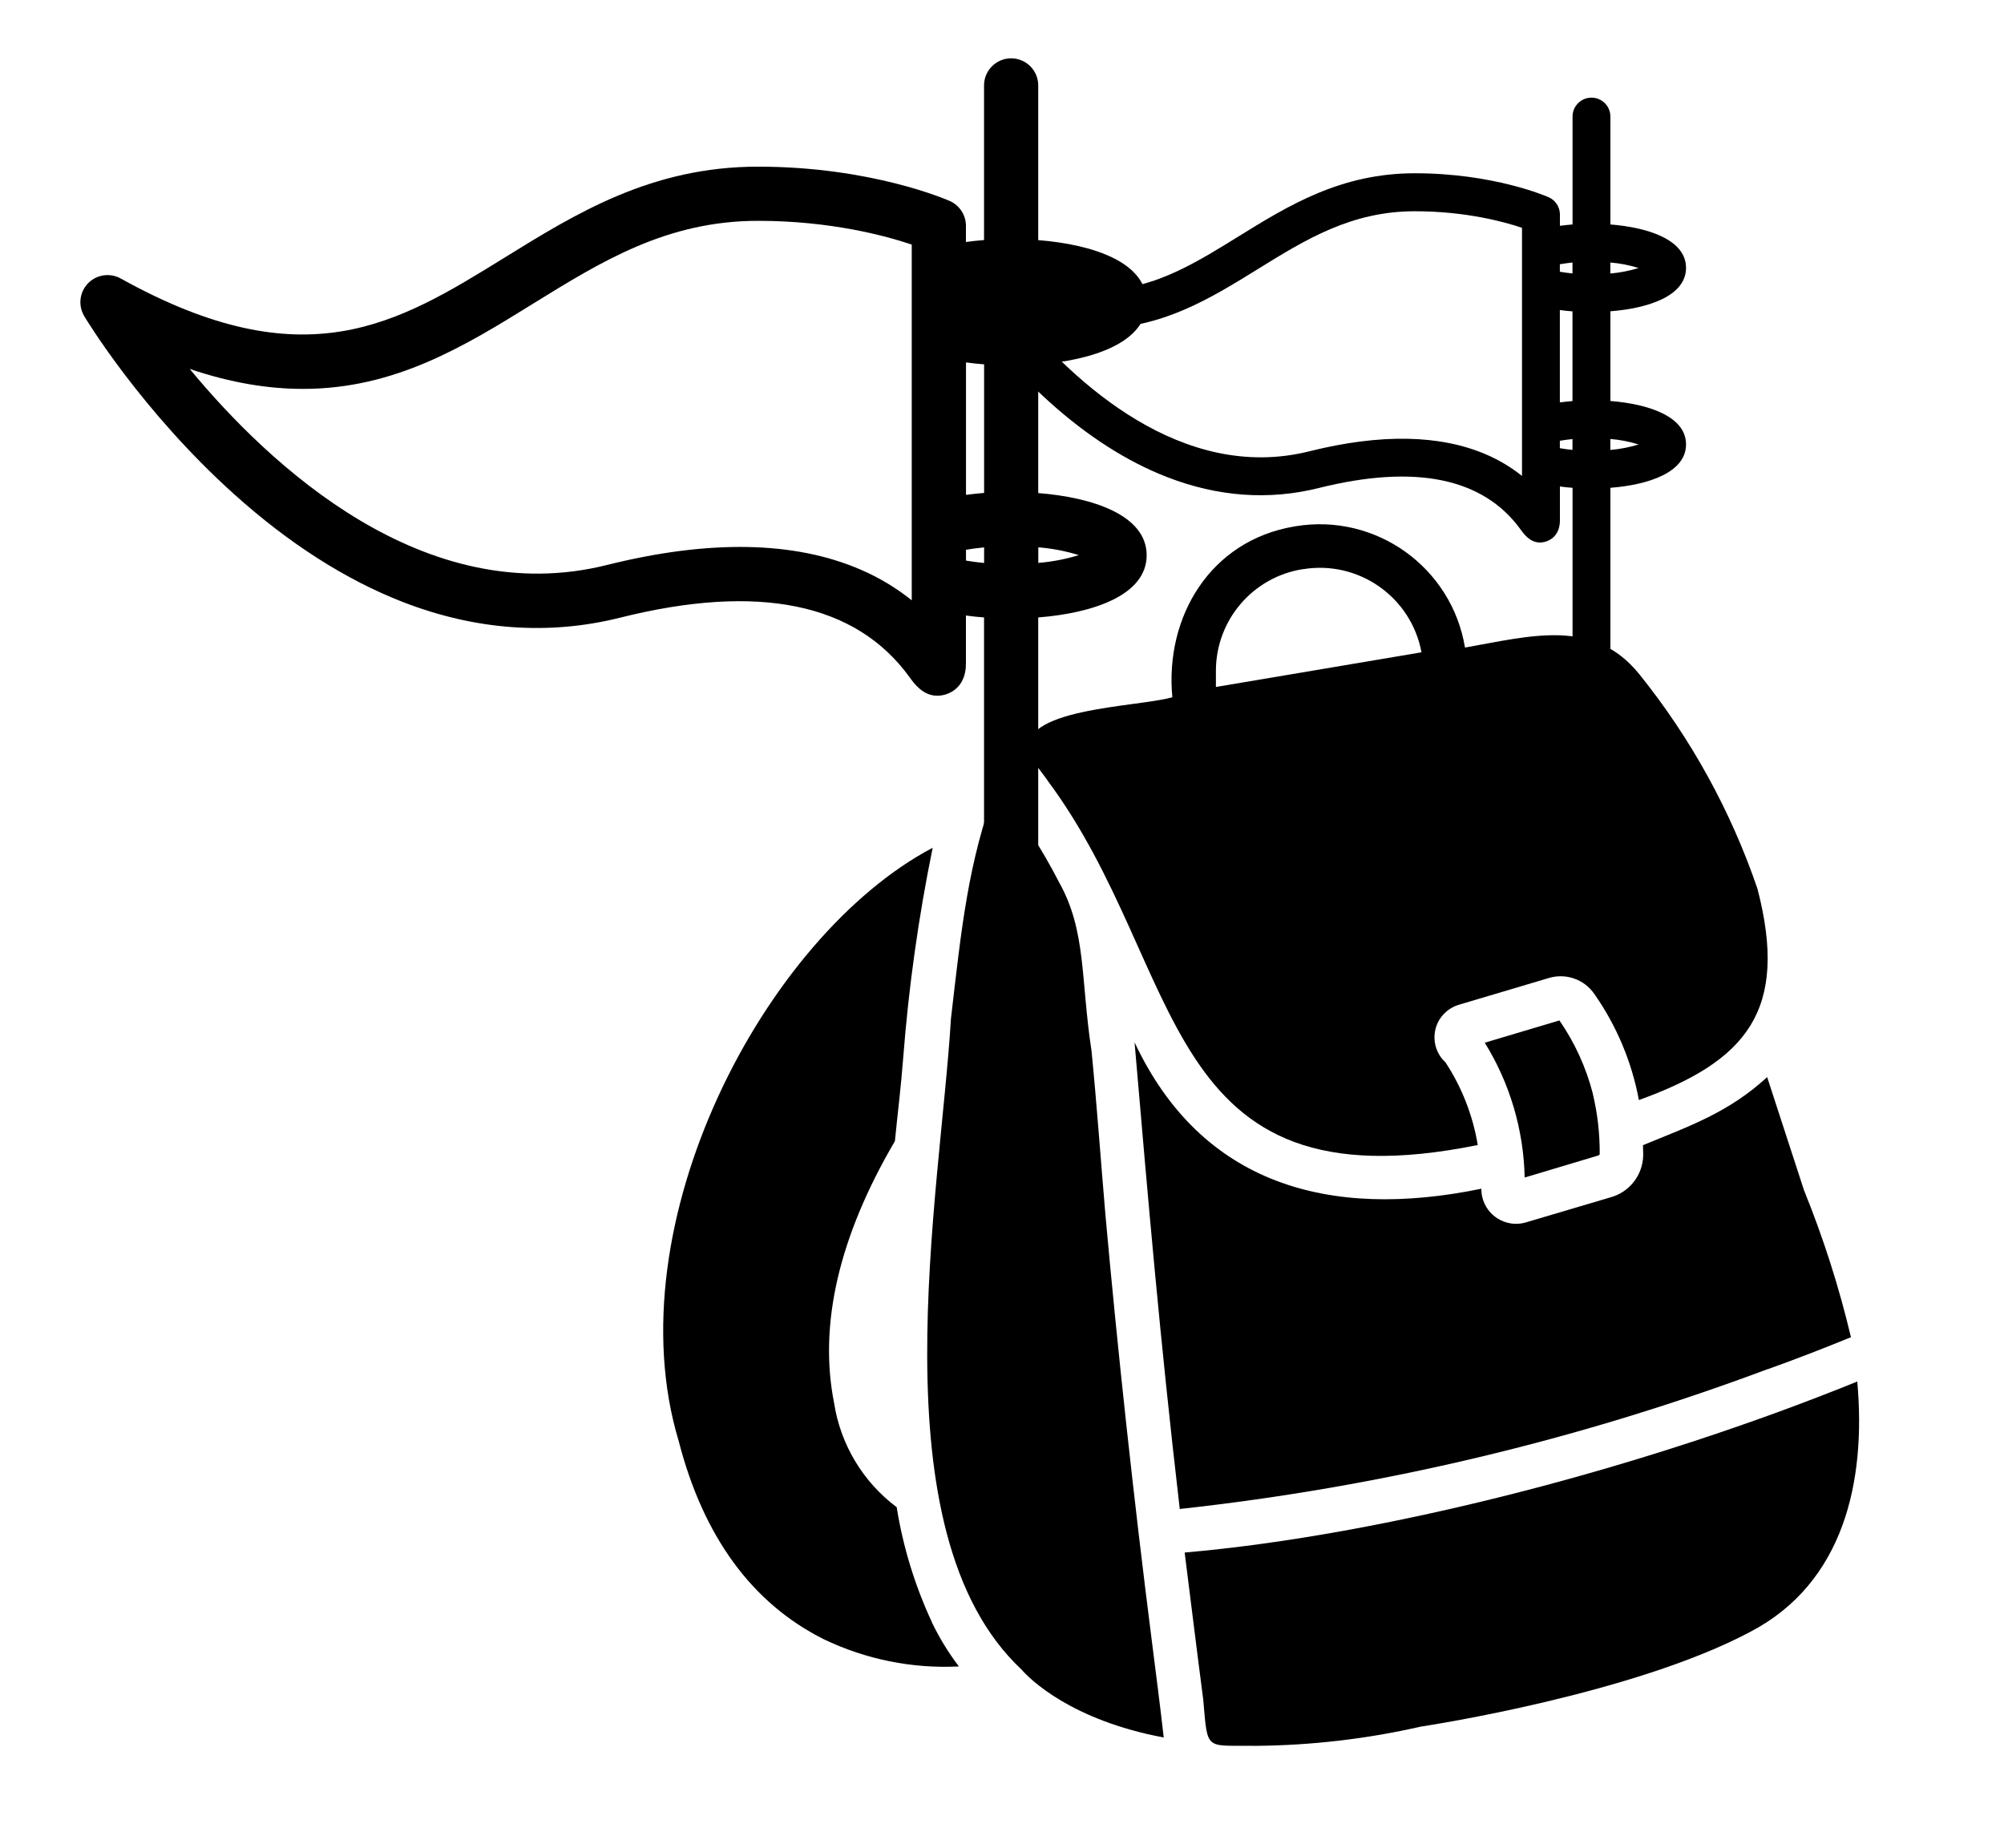
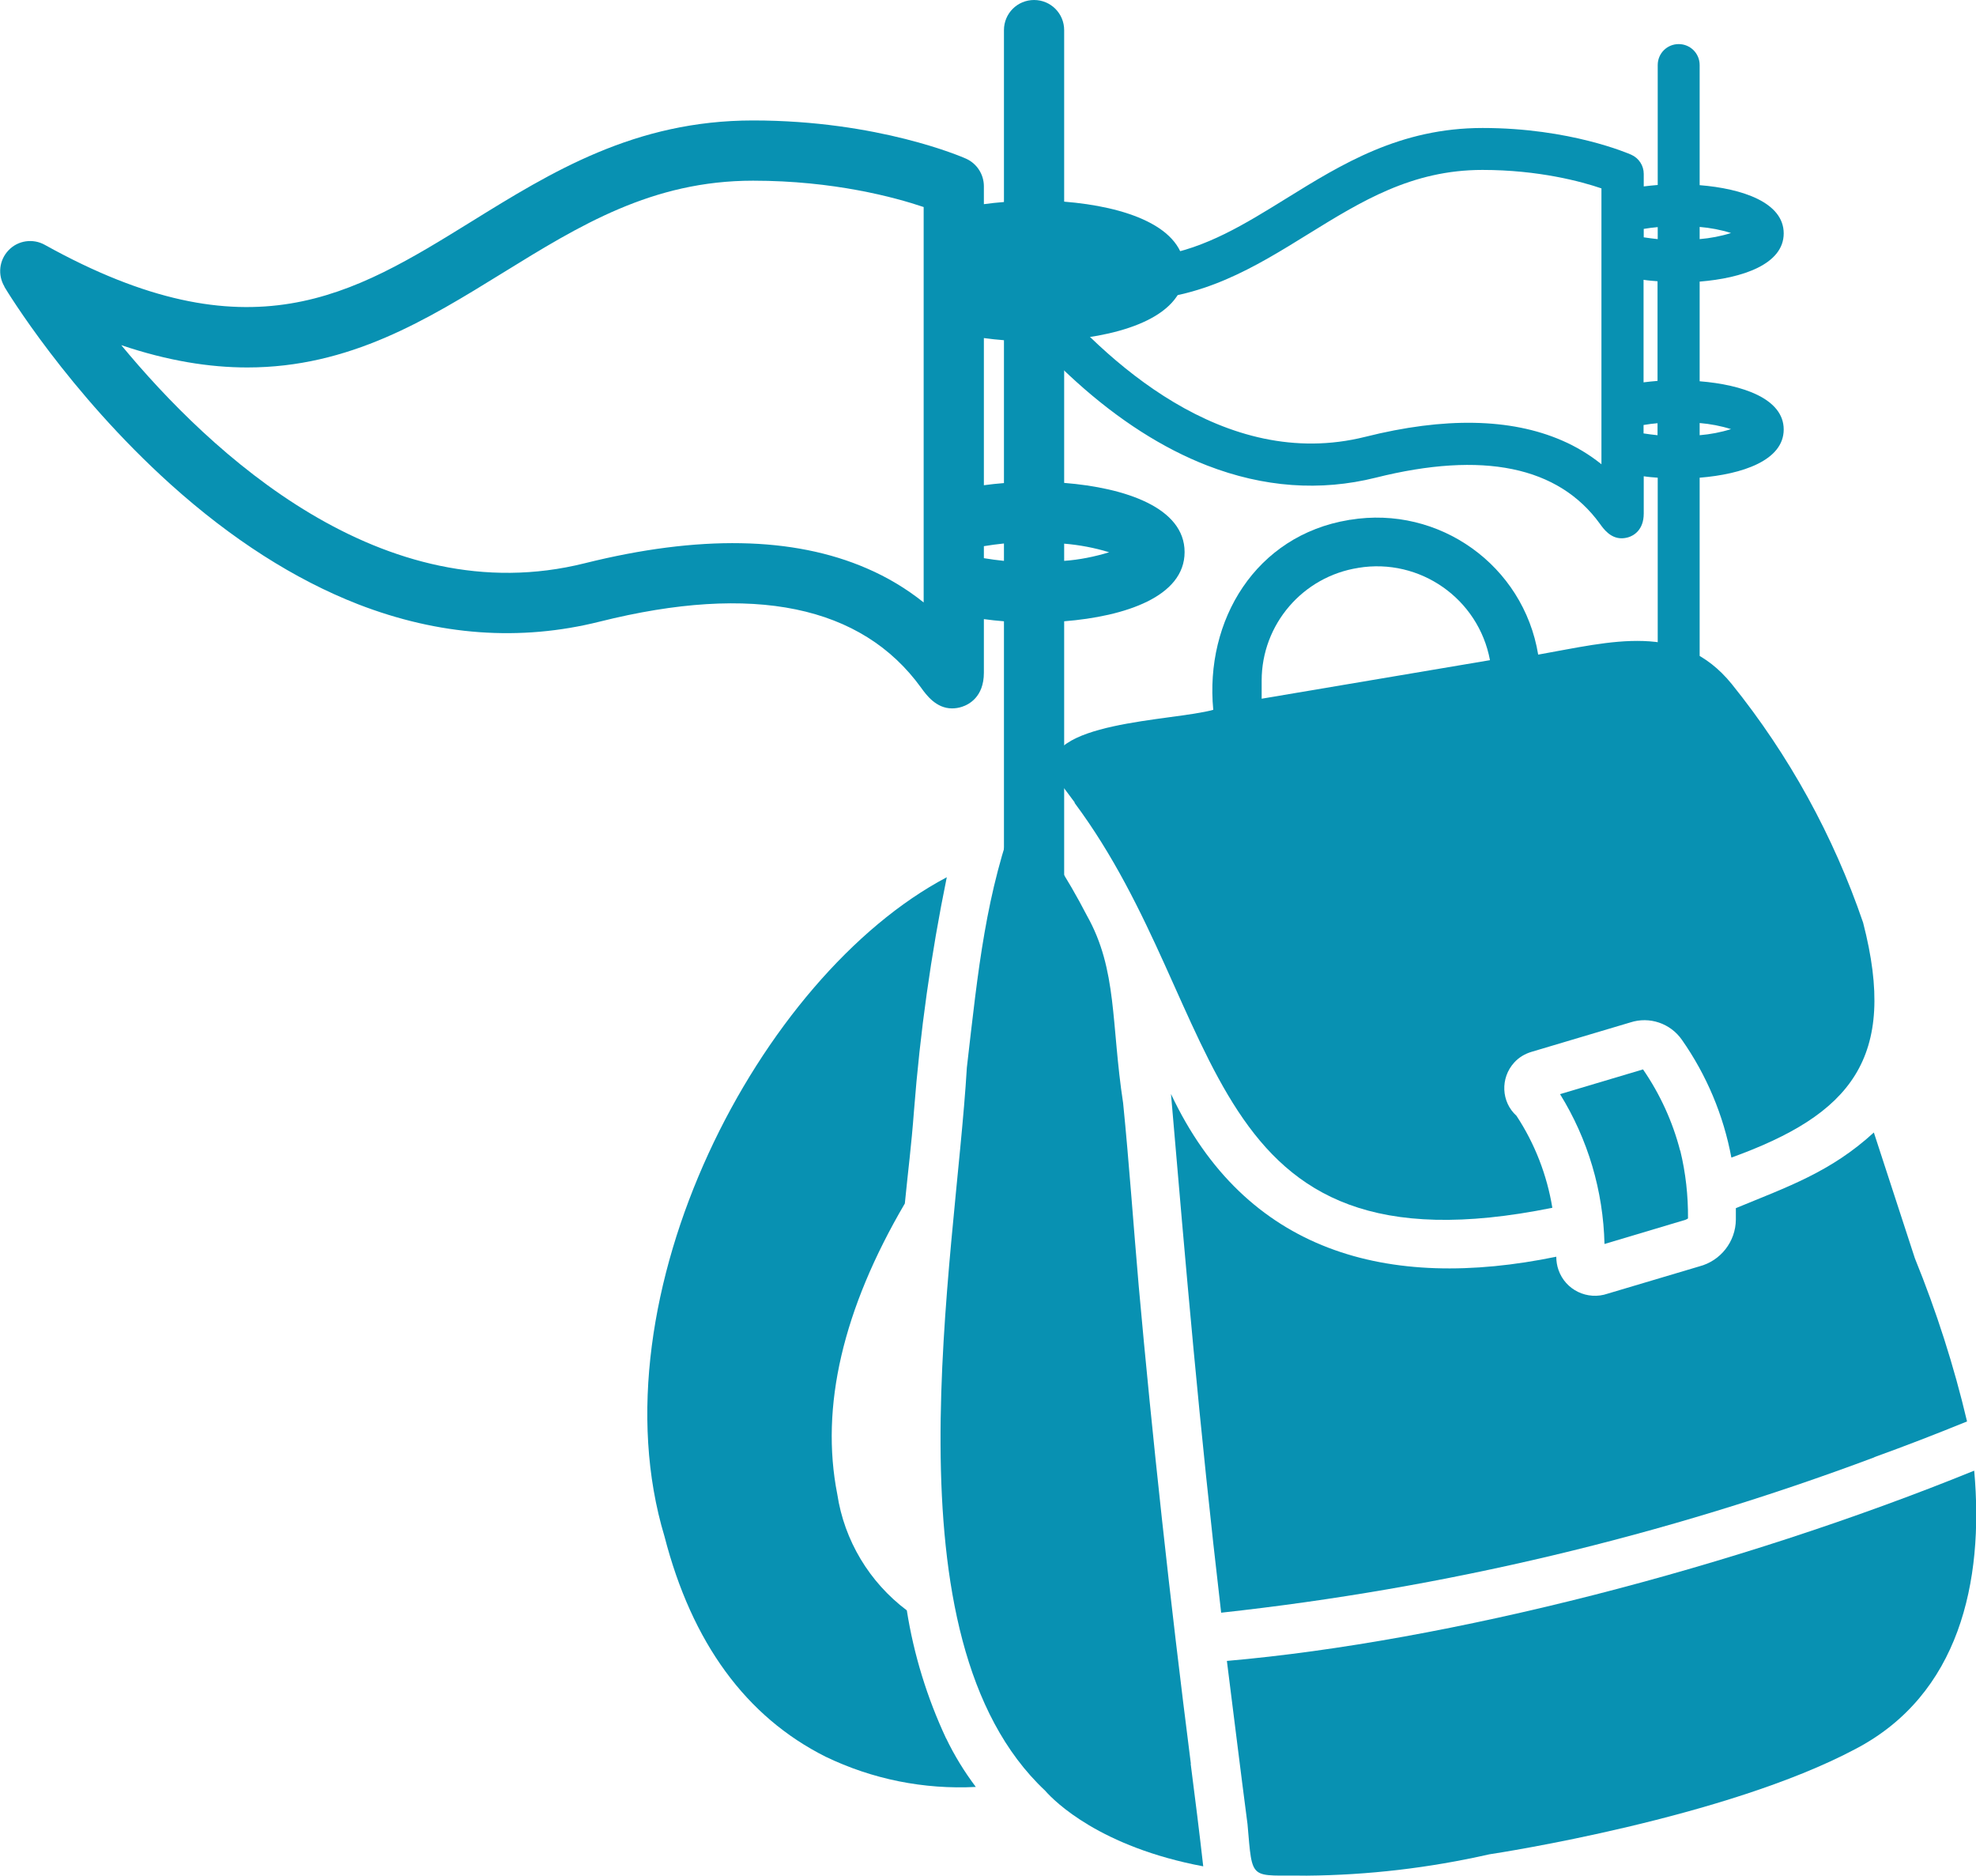
- <svg xmlns="http://www.w3.org/2000/svg" id="Layer_1" version="1.1" viewBox="0 0 270 249">
-   <g id="_20-flag">
-     <g id="filled_outline">
-       <path d="M11.35,42.61c.31.52,7.73,12.77,20.17,23.97,7.4,6.66,15.05,11.55,22.73,14.54,9.81,3.81,19.67,4.53,29.3,2.12,18.66-4.67,31.78-1.96,39,8.03.62.86,1.8,2.49,3.73,2.49.41,0,.82-.07,1.21-.2.8-.26,2.65-1.18,2.65-4.12v-6.49c.79.11,1.6.2,2.44.26v74.41c0,2.02,1.64,3.65,3.65,3.65s3.65-1.64,3.65-3.65v-74.41c7.37-.58,14.61-2.99,14.61-8.38s-7.24-7.8-14.61-8.38v-17.33c7.37-.58,14.61-2.99,14.61-8.38s-7.24-7.8-14.61-8.38V11.51c0-2.02-1.64-3.65-3.65-3.65s-3.65,1.64-3.65,3.65v20.84c-.83.07-1.64.15-2.44.26v-2.18c0-1.44-.85-2.75-2.17-3.34-.43-.19-10.62-4.63-25.83-4.63-14.34,0-24.43,6.24-34.18,12.27-14.41,8.91-26.85,16.61-51.7,2.8-1.45-.8-3.25-.53-4.4.65-1.15,1.19-1.36,3-.51,4.42ZM130.15,48.84c.79.11,1.6.2,2.44.26v17.33c-.83.07-1.64.15-2.44.26v-17.86ZM132.58,39.68v2.1c-.85-.08-1.66-.19-2.44-.32v-1.45c.77-.13,1.59-.24,2.44-.32ZM139.89,41.78v-2.11c1.85.15,3.68.5,5.46,1.05-1.78.55-3.61.9-5.46,1.05ZM139.89,75.87v-2.11c1.85.15,3.68.5,5.46,1.05-1.78.55-3.61.9-5.46,1.05ZM130.15,75.54v-1.45c.77-.13,1.59-.24,2.44-.32v2.1c-.85-.08-1.66-.19-2.44-.32ZM25.56,49.72c5.61,1.9,10.65,2.69,15.26,2.69,12.44,0,21.81-5.79,30.98-11.47,9.29-5.75,18.07-11.18,30.34-11.18,9.78,0,17.22,2.03,20.7,3.2v47.94c-2.1-1.68-4.41-3.07-6.88-4.13-8.91-3.86-20.41-4.07-34.18-.63-24.56,6.14-45.41-13.34-56.22-26.42Z" />
+ <svg xmlns="http://www.w3.org/2000/svg" id="Layer_1" data-name="Layer 1" viewBox="0 0 110.26 104.64">
+   <defs>
+     <style>
+       .cls-1 {
+         fill: #0891b2;
+       }
+     </style>
+   </defs>
+   <g id="_20-flag" data-name=" 20-flag">
+     <g id="filled_outline" data-name="filled outline">
+       <path class="cls-1" d="M.24,15.99c.14.24,3.56,5.88,9.28,11.03,3.4,3.06,6.92,5.31,10.46,6.69,4.51,1.75,9.05,2.08,13.48.97,8.59-2.15,14.62-.9,17.94,3.69.28.39.83,1.15,1.72,1.15.19,0,.38-.03.56-.09.37-.12,1.22-.54,1.22-1.9v-2.99c.36.05.74.09,1.12.12v34.24c0,.93.75,1.68,1.68,1.68s1.68-.75,1.68-1.68v-34.24c3.39-.27,6.72-1.37,6.72-3.86s-3.33-3.59-6.72-3.86v-7.97c3.39-.27,6.72-1.37,6.72-3.86s-3.33-3.59-6.72-3.86V1.68c0-.93-.75-1.68-1.68-1.68s-1.68.75-1.68,1.68v9.59c-.38.03-.76.07-1.12.12v-1c0-.66-.39-1.27-1-1.54-.2-.09-4.89-2.13-11.88-2.13-6.6,0-11.24,2.87-15.73,5.65-6.63,4.1-12.36,7.64-23.79,1.29-.66-.37-1.5-.25-2.02.3-.53.55-.62,1.38-.23,2.03ZM54.9,18.86c.36.05.74.09,1.12.12v7.97c-.38.03-.76.07-1.12.12v-8.22ZM56.02,14.64v.97c-.39-.04-.76-.09-1.12-.15v-.67c.36-.06.73-.11,1.12-.15ZM59.38,15.61v-.97c.85.07,1.7.23,2.51.48-.82.25-1.66.42-2.51.48ZM59.38,31.3v-.97c.85.07,1.7.23,2.51.48-.82.25-1.66.42-2.51.48ZM54.9,31.14v-.67c.36-.06.73-.11,1.12-.15v.97c-.39-.04-.76-.09-1.12-.15ZM6.78,19.26c2.58.87,4.9,1.24,7.02,1.24,5.72,0,10.03-2.67,14.26-5.28,4.28-2.64,8.32-5.14,13.96-5.14,4.5,0,7.92.93,9.52,1.47v22.06c-.96-.77-2.03-1.41-3.17-1.9-4.1-1.78-9.39-1.87-15.73-.29-11.3,2.83-20.89-6.14-25.87-12.16Z" />
    </g>
  </g>
-   <path d="M214.6,147.37c-.91-3.52-2.43-6.86-4.5-9.85l-10.06,3c3.39,5.47,5.24,11.74,5.38,18.17l9.82-2.94c.18-.06.29-.15.29-.18.02-2.76-.29-5.52-.94-8.2Z" />
-   <path d="M141.15,105.21c18.91,25.4,14.63,57.89,57.95,49.1-.66-3.98-2.14-7.77-4.35-11.14-1.86-1.7-1.99-4.6-.28-6.46.57-.62,1.3-1.07,2.11-1.31l11.97-3.56c2.33-.76,4.88.1,6.26,2.12,3,4.28,5.04,9.15,6,14.29,14.43-5.22,20.26-11.99,15.97-28.49-3.59-10.5-8.98-20.29-15.94-28.93-6.15-7.59-14.59-5.12-23.46-3.56-1.79-10.82-12.01-18.14-22.83-16.35-.05,0-.11.02-.16.03-11.31,1.88-17.47,12.17-16.44,23.02-4.94,1.38-21,1.41-19.41,7.73.12.32,1.03,1.29,2.62,3.5ZM175.55,76.71c7.48-1.24,14.58,3.74,15.97,11.2l-27.7,4.67v-2.21c.02-6.82,4.99-12.62,11.73-13.67Z" />
-   <path d="M155.26,221.73c-2.57-20.15-4.68-39.78-6.32-57.95-.62-7.23-1.17-15.01-1.88-22.17-1.48-9.65-.67-16.12-4.38-22.73-2.36-4.59-5.18-8.94-8.41-12.97-3.87,10.3-4.75,19.35-6.15,31.4-1.4,23.53-10.29,69.11,9.5,87.68,1.15,1.32,6.7,6.82,19.17,9.17-.46-4.06-1.01-8.36-1.53-12.44Z" />
-   <path d="M250.23,186.18c-28.88,11.74-63.72,20.71-90.62,23.05.7,5.5,1.69,13.64,2.5,19.79.63,7.13.17,6.15,7.17,6.26,7.45-.07,14.87-.93,22.14-2.59,1.18-.18,28.7-4.41,44.43-12.79,12.54-6.57,15.6-20.21,14.38-33.72Z" />
-   <path d="M238.15,184.53c3.8-1.36,7.51-2.8,11.23-4.32-1.6-6.75-3.71-13.36-6.32-19.79l-4.97-15.26c-5.23,4.8-10.47,6.59-16.73,9.17l.03,1.38c-.06,2.68-1.88,4.99-4.47,5.67l-11.11,3.29c-2.45.85-5.12-.44-5.97-2.89-.18-.51-.26-1.04-.26-1.58-20.48,4.22-37.71-.55-46.72-19.73,1.85,21.49,3.4,39.77,6.09,62.89,27.09-2.96,53.69-9.29,79.21-18.85Z" />
-   <path d="M125.57,218.64c-2.3-4.93-3.9-10.15-4.76-15.52-4.55-3.41-7.58-8.47-8.44-14.08-2.09-10.58.68-22.43,8.2-35.25.39-3.99.78-6.88,1.12-11.23.73-9.51,2.06-18.97,3.97-28.31-22.67,11.96-43,50.8-34.22,79.95,3.32,12.91,9.91,21.88,19.52,26.7,5.67,2.73,11.94,4,18.23,3.68-1.4-1.84-2.61-3.82-3.62-5.91Z" />
-   <g id="_20-flag1" data-name="_20-flag">
-     <g id="filled_outline1" data-name="filled_outline">
-       <path d="M127.3,37.43c.22.36,5.39,8.91,14.07,16.72,5.16,4.65,10.5,8.06,15.86,10.14,6.84,2.66,13.72,3.16,20.44,1.48,13.02-3.25,22.17-1.37,27.21,5.6.43.6,1.26,1.74,2.6,1.74.29,0,.57-.05.84-.14.56-.18,1.85-.82,1.85-2.88v-4.53c.55.08,1.12.14,1.7.18v51.91c0,1.41,1.14,2.55,2.55,2.55s2.55-1.14,2.55-2.55v-51.91c5.14-.4,10.19-2.08,10.19-5.85s-5.05-5.44-10.19-5.85v-12.09c5.14-.4,10.19-2.08,10.19-5.85s-5.05-5.44-10.19-5.85v-14.54c0-1.41-1.14-2.55-2.55-2.55s-2.55,1.14-2.55,2.55v14.54c-.58.05-1.15.11-1.7.18v-1.52c0-1.01-.59-1.92-1.52-2.33-.3-.13-7.41-3.23-18.02-3.23-10.01,0-17.04,4.35-23.84,8.56-10.05,6.22-18.73,11.58-36.07,1.95-1.01-.56-2.27-.37-3.07.46-.8.83-.95,2.09-.35,3.08ZM210.16,41.78c.55.08,1.12.14,1.7.18v12.09c-.58.05-1.15.11-1.7.18v-12.46ZM211.86,35.39v1.46c-.59-.06-1.16-.13-1.7-.23v-1.01c.54-.09,1.11-.17,1.7-.23ZM216.96,36.85v-1.47c1.29.1,2.57.35,3.81.74-1.24.38-2.52.63-3.81.74ZM216.96,60.63v-1.47c1.29.1,2.57.35,3.81.74-1.24.38-2.52.63-3.81.74ZM210.16,60.41v-1.01c.54-.09,1.11-.17,1.7-.23v1.46c-.59-.06-1.16-.13-1.7-.23ZM137.2,42.39c3.91,1.32,7.43,1.88,10.65,1.88,8.68,0,15.21-4.04,21.61-8,6.48-4.01,12.61-7.8,21.16-7.8,6.82,0,12.01,1.41,14.44,2.23v33.44c-1.46-1.17-3.08-2.14-4.8-2.88-6.22-2.69-14.24-2.84-23.85-.44-17.13,4.28-31.68-9.31-39.22-18.43Z" />
+   <path class="cls-1" d="M93.75,64.19c-.42-1.62-1.12-3.15-2.07-4.53l-4.63,1.38c1.56,2.52,2.41,5.4,2.48,8.36l4.52-1.35c.08-.03.14-.07.14-.08.01-1.27-.13-2.54-.43-3.77Z" />
+   <path class="cls-1" d="M59.96,44.79c8.7,11.69,6.73,26.63,26.66,22.59-.3-1.83-.98-3.58-2-5.13-.86-.78-.91-2.11-.13-2.97.26-.29.6-.49.97-.6l5.51-1.64c1.07-.35,2.24.05,2.88.97,1.38,1.97,2.32,4.21,2.76,6.57,6.64-2.4,9.32-5.51,7.35-13.11-1.65-4.83-4.13-9.34-7.33-13.31-2.83-3.49-6.71-2.36-10.8-1.64-.82-4.98-5.53-8.34-10.5-7.52-.02,0-.05,0-.07.01-5.2.86-8.04,5.6-7.56,10.59-2.27.63-9.66.65-8.93,3.56.05.15.47.6,1.2,1.61ZM75.79,31.68c3.44-.57,6.71,1.72,7.35,5.15l-12.74,2.15v-1.01c0-3.14,2.3-5.81,5.4-6.29Z" />
+   <path class="cls-1" d="M66.45,98.4c-1.18-9.27-2.16-18.3-2.91-26.66-.29-3.33-.54-6.91-.87-10.2-.68-4.44-.31-7.42-2.02-10.46-1.09-2.11-2.38-4.11-3.87-5.97-1.78,4.74-2.19,8.9-2.83,14.45-.64,10.83-4.73,31.8,4.37,40.34.53.61,3.08,3.14,8.82,4.22-.21-1.87-.46-3.85-.7-5.72Z" />
+   <path class="cls-1" d="M110.15,82.05c-13.29,5.4-29.32,9.53-41.69,10.61.32,2.53.78,6.28,1.15,9.1.29,3.28.08,2.83,3.3,2.88,3.43-.03,6.84-.43,10.19-1.19.54-.08,13.2-2.03,20.44-5.88,5.77-3.02,7.18-9.3,6.62-15.52Z" />
+   <path class="cls-1" d="M104.59,81.29c1.75-.63,3.45-1.29,5.17-1.99-.73-3.1-1.71-6.15-2.91-9.1l-2.29-7.02c-2.41,2.21-4.82,3.03-7.7,4.22v.64c-.01,1.23-.85,2.3-2.04,2.61l-5.11,1.52c-1.13.39-2.36-.2-2.75-1.33-.08-.23-.12-.48-.12-.73-9.42,1.94-17.35-.26-21.5-9.08.85,9.89,1.56,18.3,2.8,28.94,12.46-1.36,24.71-4.27,36.45-8.67Z" />
+   <path class="cls-1" d="M52.79,96.98c-1.06-2.27-1.8-4.67-2.19-7.14-2.09-1.57-3.49-3.9-3.88-6.48-.96-4.87.31-10.32,3.77-16.22.18-1.84.36-3.17.51-5.17.34-4.38.95-8.73,1.83-13.03-10.43,5.5-19.79,23.37-15.75,36.78,1.53,5.94,4.56,10.06,8.98,12.28,2.61,1.26,5.49,1.84,8.39,1.69-.64-.85-1.2-1.76-1.66-2.72Z" />
+   <g id="_20-flag-2" data-name=" 20-flag">
+     <g id="filled_outline-2" data-name="filled outline">
+       <path class="cls-1" d="M53.59,13.61c.1.17,2.48,4.1,6.47,7.69,2.37,2.14,4.83,3.71,7.3,4.67,3.15,1.22,6.31,1.45,9.4.68,5.99-1.5,10.2-.63,12.52,2.58.2.28.58.8,1.2.8.13,0,.26-.02.39-.06.26-.08.85-.38.85-1.32v-2.08c.25.04.51.06.78.08v23.88c0,.65.52,1.17,1.17,1.17s1.17-.52,1.17-1.17v-23.88c2.37-.19,4.69-.96,4.69-2.69s-2.32-2.5-4.69-2.69v-5.56c2.37-.19,4.69-.96,4.69-2.69s-2.32-2.5-4.69-2.69V3.63c0-.65-.52-1.17-1.17-1.17s-1.17.52-1.17,1.17v6.69c-.27.02-.53.05-.78.08v-.7c0-.46-.27-.88-.7-1.07-.14-.06-3.41-1.49-8.29-1.49-4.6,0-7.84,2-10.97,3.94-4.62,2.86-8.62,5.33-16.59.9-.46-.26-1.04-.17-1.41.21-.37.38-.44.96-.16,1.42ZM91.71,15.61c.25.04.51.06.78.08v5.56c-.27.02-.53.05-.78.08v-5.73ZM92.5,12.67v.67c-.27-.03-.53-.06-.78-.1v-.47c.25-.04.51-.08.78-.1ZM94.84,13.34v-.68c.59.05,1.18.16,1.75.34-.57.18-1.16.29-1.75.34ZM94.84,24.28v-.68c.59.05,1.18.16,1.75.34-.57.18-1.16.29-1.75.34ZM91.71,24.18v-.47c.25-.04.51-.08.78-.1v.67c-.27-.03-.53-.06-.78-.1ZM58.14,15.89c1.8.61,3.42.86,4.9.86,3.99,0,7-1.86,9.94-3.68,2.98-1.84,5.8-3.59,9.74-3.59,3.14,0,5.53.65,6.64,1.03v15.39c-.67-.54-1.42-.99-2.21-1.33-2.86-1.24-6.55-1.31-10.97-.2-7.88,1.97-14.57-4.28-18.04-8.48Z" />
    </g>
  </g>
</svg>
